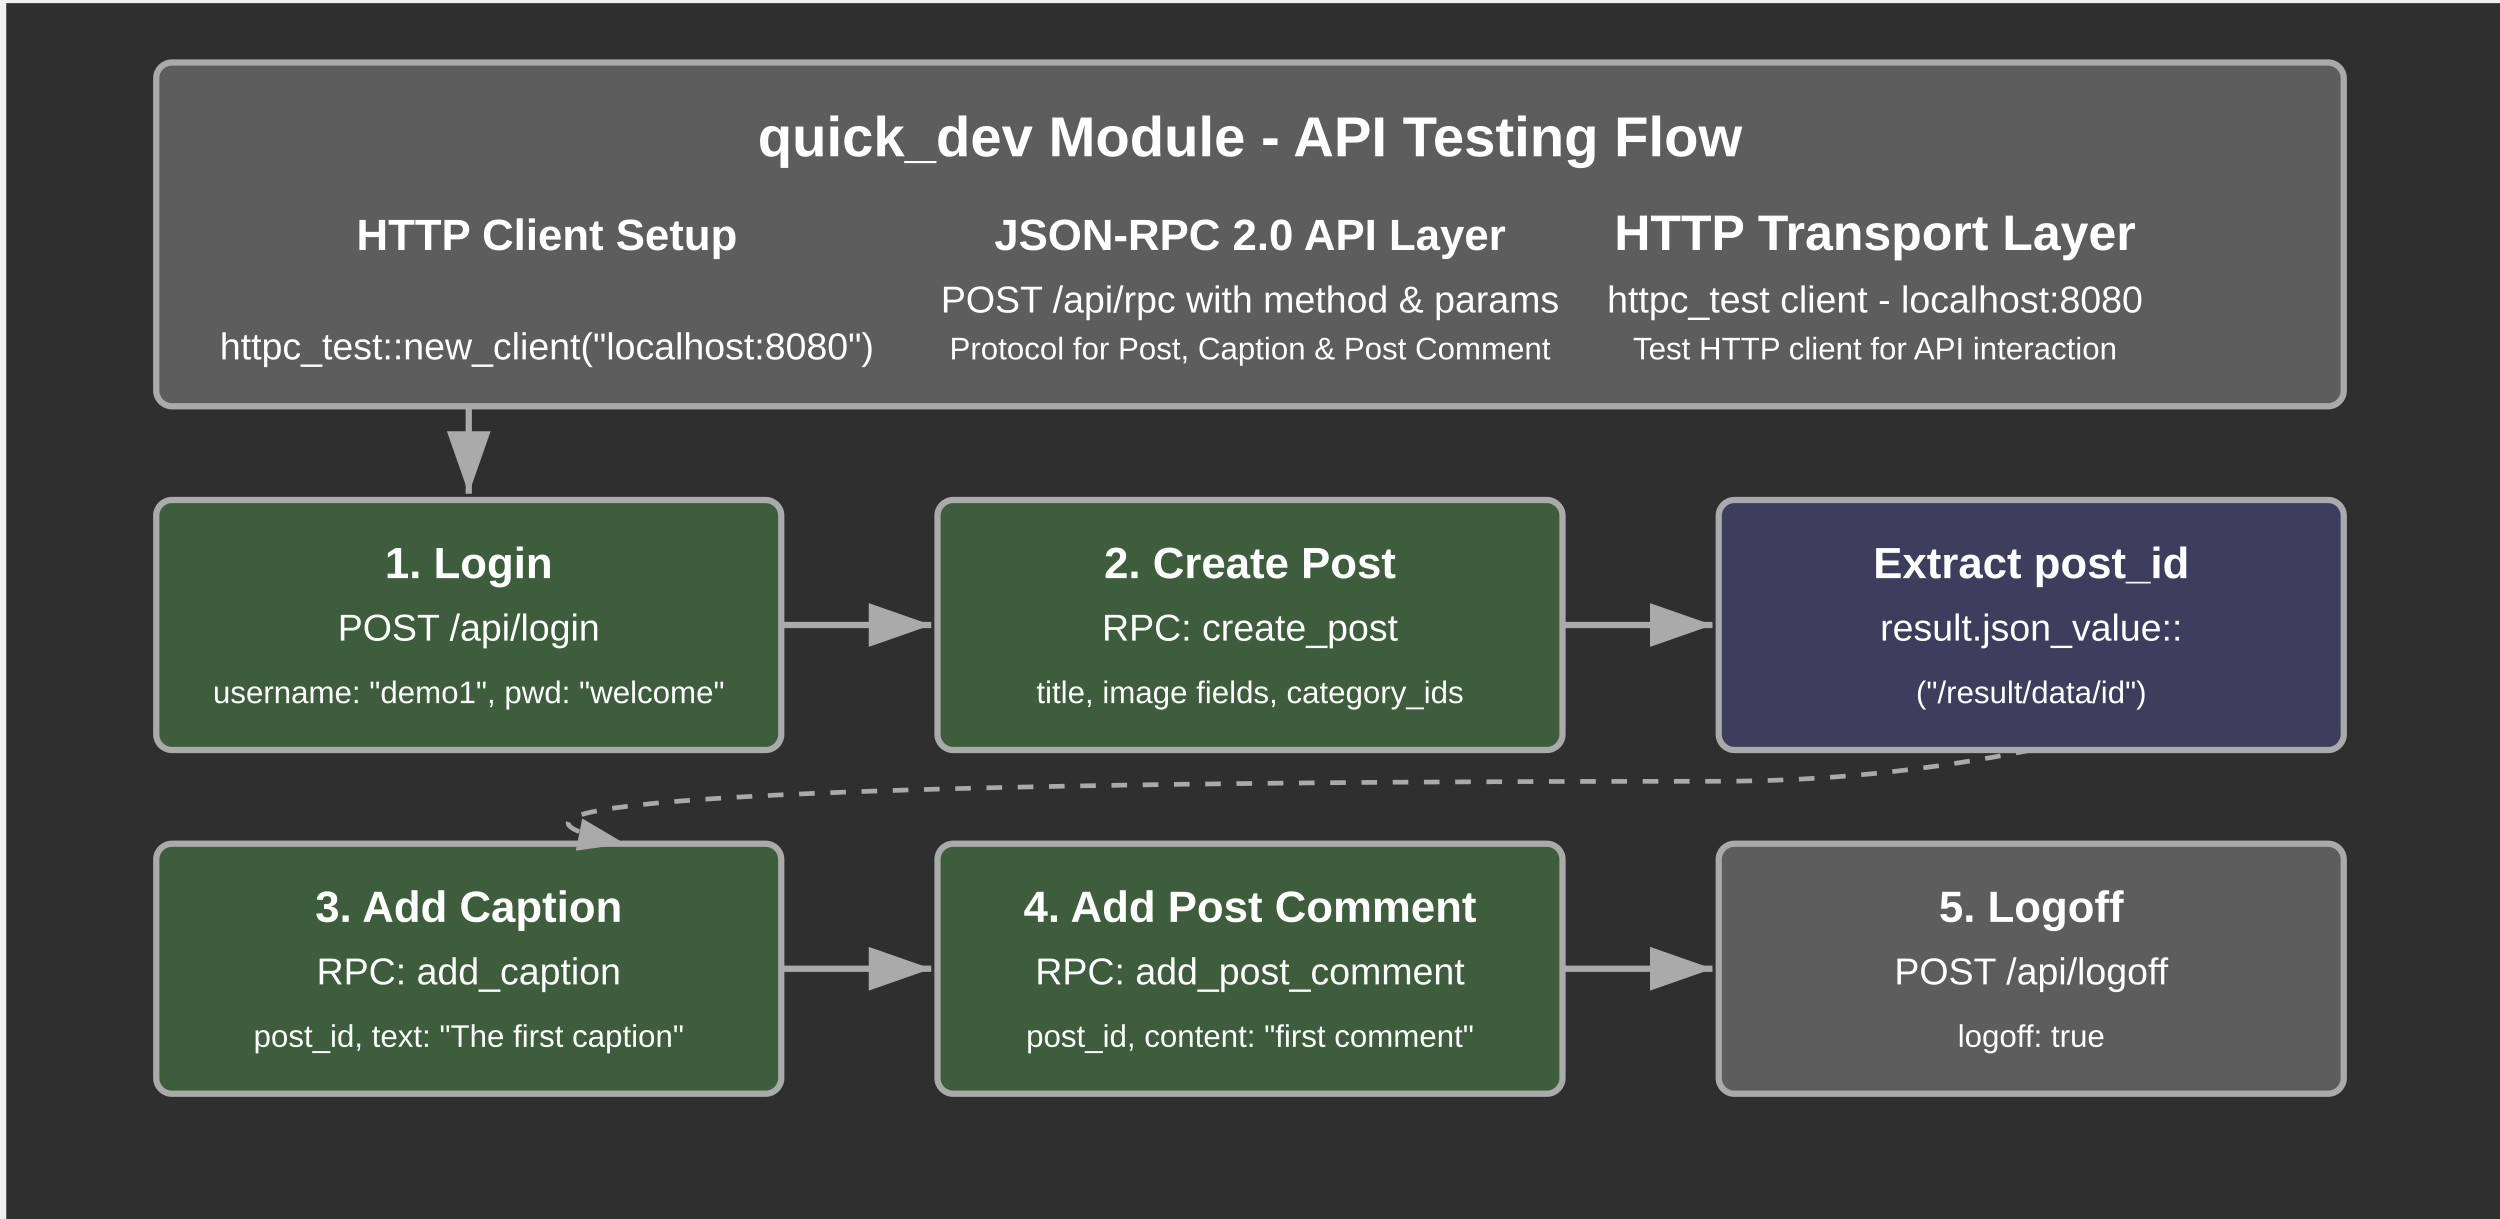
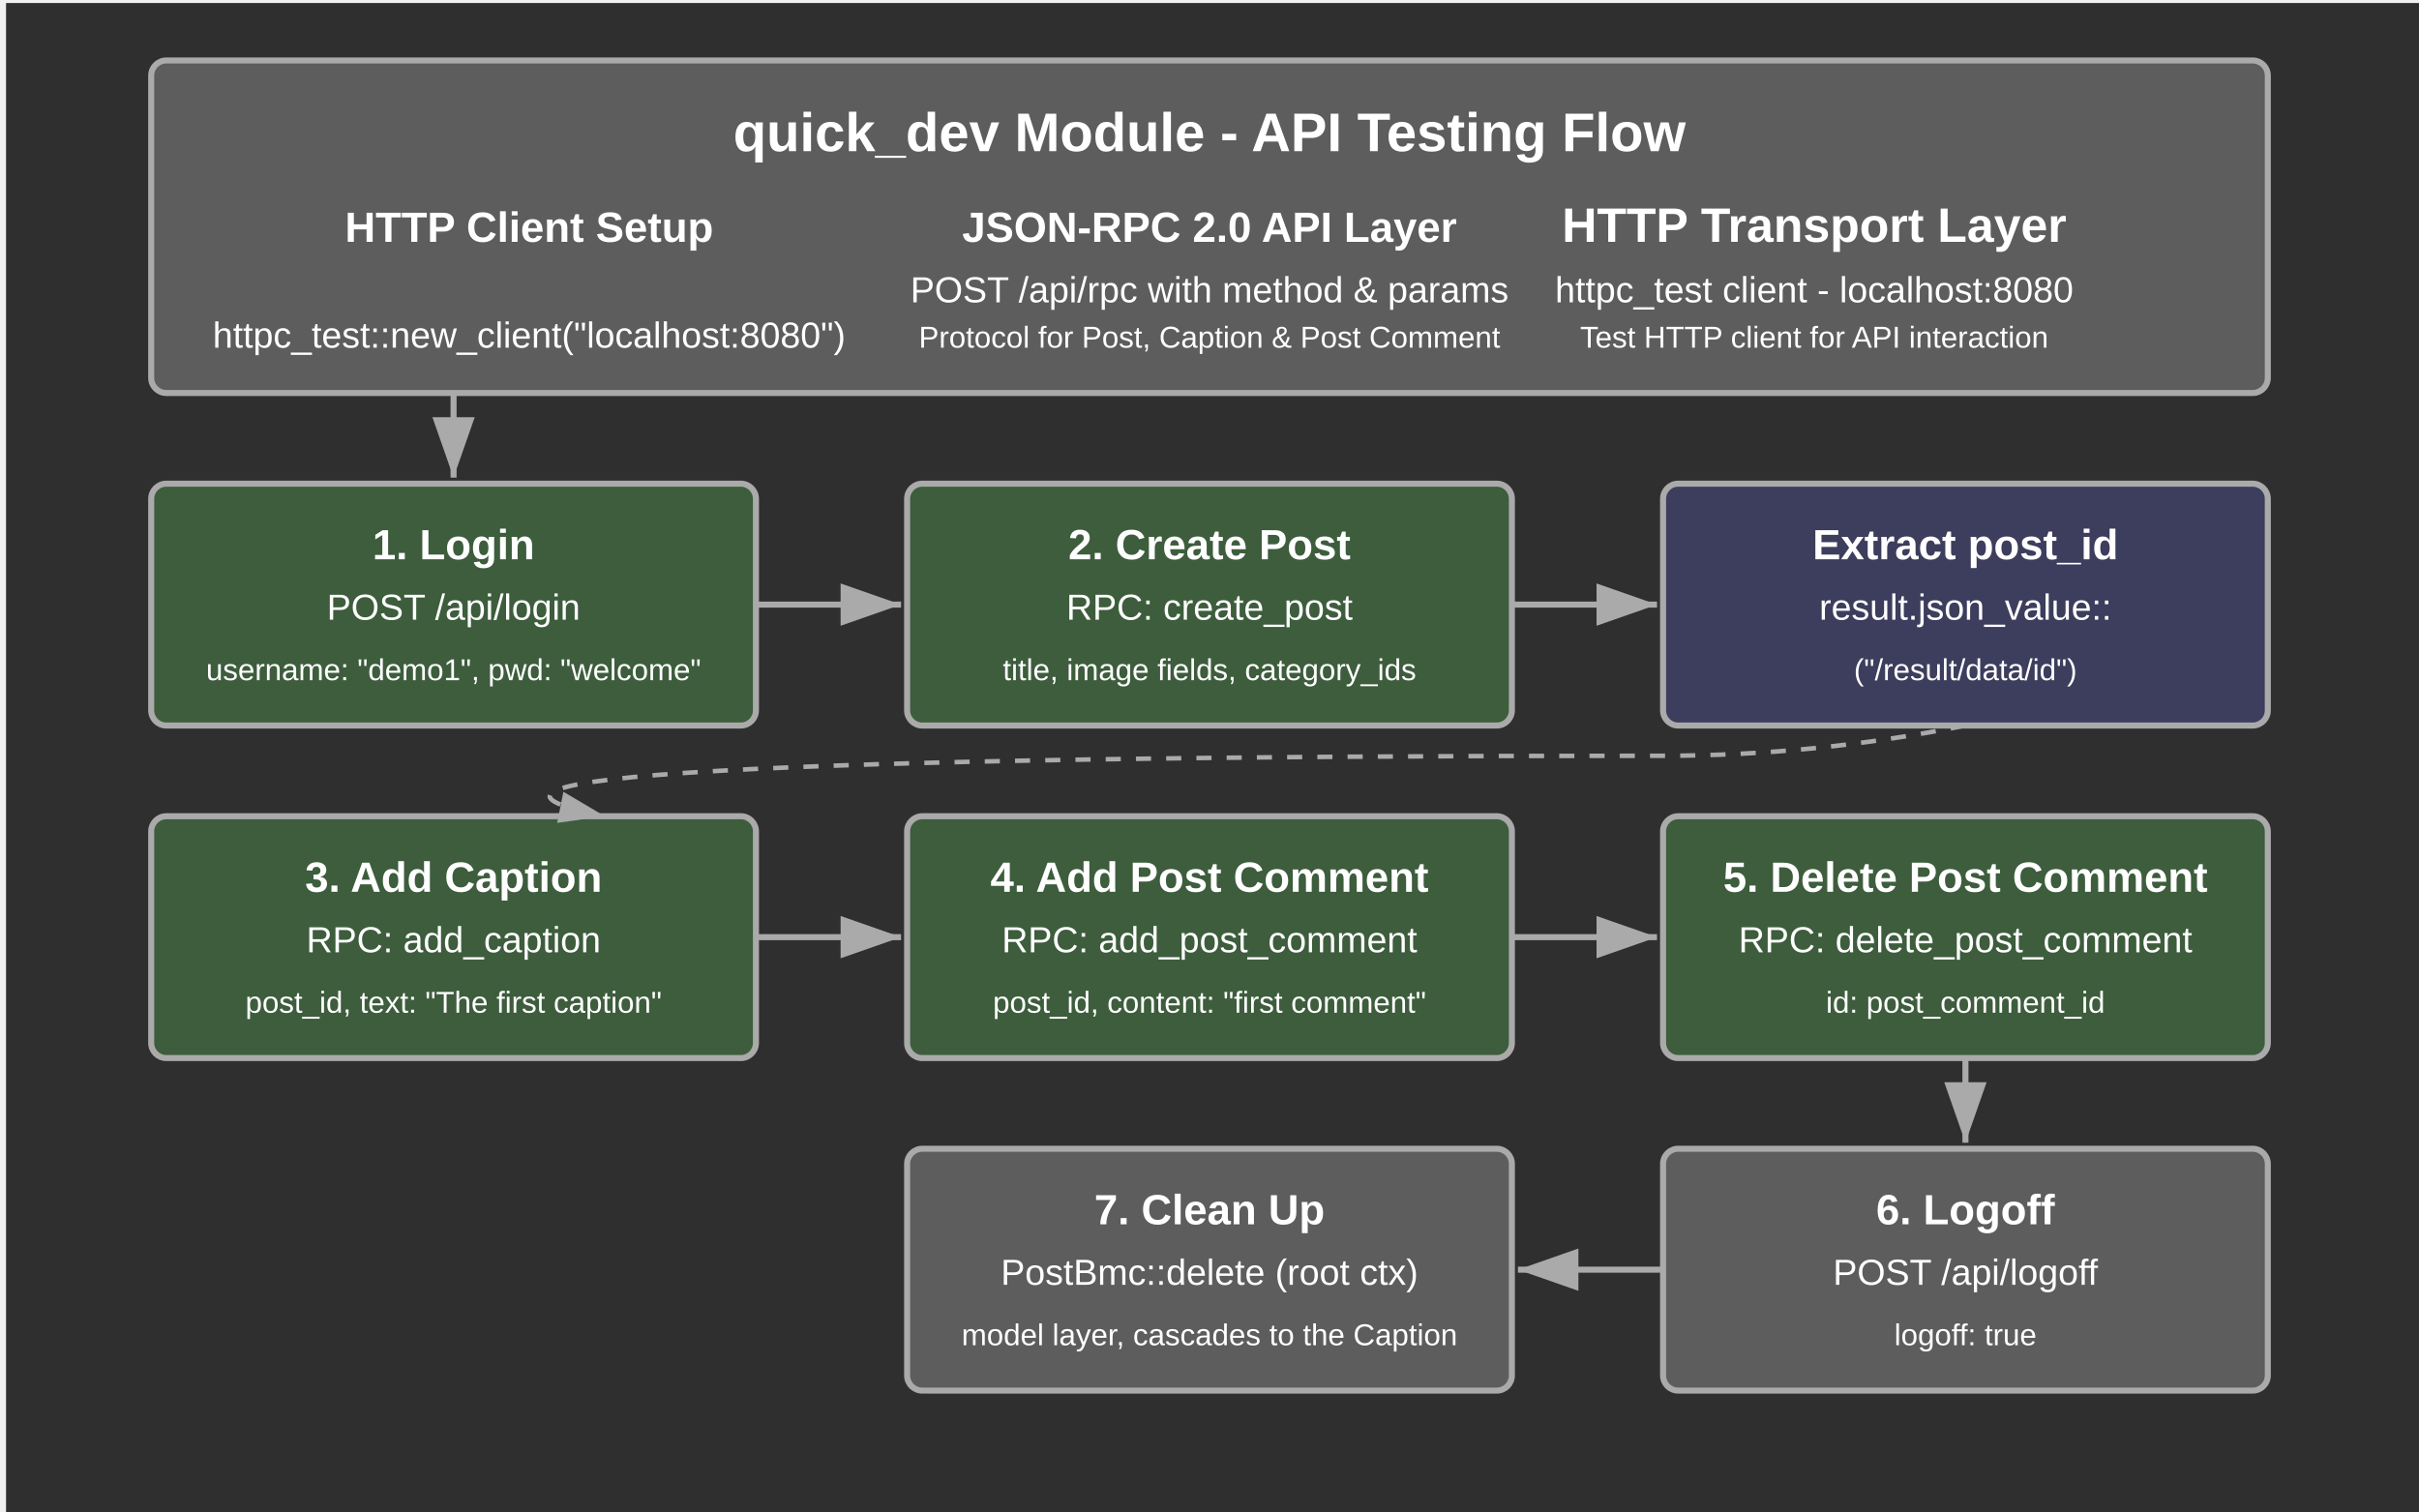
- <svg xmlns="http://www.w3.org/2000/svg" width="800" height="390">
+ <svg xmlns="http://www.w3.org/2000/svg" width="800" height="500">
  <defs>
    <style>
      .bg { fill: #2f2f2f; }
      .arrow-fill { fill: #AAA; }
      .stroke-primary { stroke: #AAA; stroke-width: 2; fill: none; }
      .stroke-dashed { stroke: #AAA; stroke-width: 1.5; stroke-dasharray: 5,5; fill: none; }
      .line-primary { stroke: #AAA; stroke-width: 2; }
      .text-title { font-family: Arial, sans-serif; font-size: 18px; font-weight: bold; fill: white; text-anchor: middle; }
      .text-section { font-family: Arial, sans-serif; font-size: 16px; font-weight: bold; fill: white; text-anchor: middle; }
      .text-box-title { font-family: Arial, sans-serif; font-size: 14px; font-weight: bold; fill: white; text-anchor: middle; }
      .text-code { font-family: Arial, sans-serif; font-size: 12px; fill: white; text-anchor: middle; }
      .text-small { font-family: Arial, sans-serif; font-size: 10px; fill: white; text-anchor: middle; }
      .rect-layer { fill: #3D3D3D; }
      .rect-sublayer { fill: #4D4D4D; }
      .rect-process { fill: #5D5D5D; }
      .rect-error { fill: #6D3D3D; }
      .rect-data { fill: #3D5D3D; }
      .rect-extractor { fill: #3D3D5D; }
    </style>
    <marker id="arrowhead" markerWidth="10" markerHeight="7" refX="10" refY="3.5" orient="auto">
      <polygon points="0 0, 10 3.5, 0 7" class="arrow-fill" />
    </marker>
  </defs>
-   <rect width="800" height="390" class="bg" x="2" y="1" />
+   <rect width="800" height="500" class="bg" x="2" y="1" />
  <rect x="50" y="20" width="700" height="110" rx="5" class="stroke-primary rect-process" />
  <text x="400" y="50" class="text-title">quick_dev Module - API Testing Flow</text>
  <text x="175" y="80" class="text-box-title">HTTP Client Setup</text>
  <text x="175" y="115" class="text-code">httpc_test::new_client("localhost:8080")</text>
  <text x="400" y="80" class="text-box-title">JSON-RPC 2.0 API Layer</text>
  <text x="400" y="100" class="text-code">POST /api/rpc with method &amp; params</text>
  <text x="400" y="115" class="text-small">Protocol for Post, Caption &amp; Post Comment</text>
  <text x="600" y="80" class="text-section">HTTP Transport Layer</text>
  <text x="600" y="100" class="text-code">httpc_test client - localhost:8080</text>
  <text x="600" y="115" class="text-small">Test HTTP client for API interaction</text>
  <rect x="50" y="160" width="200" height="80" rx="5" class="stroke-primary rect-data" />
  <text x="150" y="185" class="text-box-title">1. Login</text>
  <text x="150" y="205" class="text-code">POST /api/login</text>
  <text x="150" y="225" class="text-small">username: "demo1", pwd: "welcome"</text>
  <rect x="300" y="160" width="200" height="80" rx="5" class="stroke-primary rect-data" />
  <text x="400" y="185" class="text-box-title">2. Create Post</text>
  <text x="400" y="205" class="text-code">RPC: create_post</text>
  <text x="400" y="225" class="text-small">title, image fields, category_ids</text>
  <rect x="550" y="160" width="200" height="80" rx="5" class="stroke-primary rect-extractor" />
  <text x="650" y="185" class="text-box-title">Extract post_id</text>
  <text x="650" y="205" class="text-code">result.json_value::</text>
  <text x="650" y="225" class="text-small">("/result/data/id")</text>
  <rect x="50" y="270" width="200" height="80" rx="5" class="stroke-primary rect-data" />
  <text x="150" y="295" class="text-box-title">3. Add Caption</text>
  <text x="150" y="315" class="text-code">RPC: add_caption</text>
  <text x="150" y="335" class="text-small">post_id, text: "The first caption"</text>
  <rect x="300" y="270" width="200" height="80" rx="5" class="stroke-primary rect-data" />
  <text x="400" y="295" class="text-box-title">4. Add Post Comment</text>
  <text x="400" y="315" class="text-code">RPC: add_post_comment</text>
  <text x="400" y="335" class="text-small">post_id, content: "first comment"</text>
-   <rect x="550" y="270" width="200" height="80" rx="5" class="stroke-primary rect-process" />
-   <text x="650" y="295" class="text-box-title">5. Logoff</text>
-   <text x="650" y="315" class="text-code">POST /api/logoff</text>
-   <text x="650" y="335" class="text-small">logoff: true</text>
+   <rect x="550" y="270" width="200" height="80" rx="5" class="stroke-primary rect-data" />
+   <text x="650" y="295" class="text-box-title">5. Delete Post Comment</text>
+   <text x="650" y="315" class="text-code">RPC: delete_post_comment</text>
+   <text x="650" y="335" class="text-small">id: post_comment_id</text>
+   <rect x="550" y="380" width="200" height="80" rx="5" class="stroke-primary rect-process" />
+   <text x="650" y="405" class="text-box-title">6. Logoff</text>
+   <text x="650" y="425" class="text-code">POST /api/logoff</text>
+   <text x="650" y="445" class="text-small">logoff: true</text>
+   <rect x="300" y="380" width="200" height="80" rx="5" class="stroke-primary rect-process" />
+   <text x="400" y="405" class="text-box-title">7. Clean Up</text>
+   <text x="400" y="425" class="text-code">PostBmc::delete (root ctx)</text>
+   <text x="400" y="445" class="text-small">model layer, cascades to the Caption</text>
  <line x1="150" y1="130" x2="150" y2="158" class="line-primary" marker-end="url(#arrowhead)" />
  <line x1="250" y1="200" x2="298" y2="200" class="line-primary" marker-end="url(#arrowhead)" />
  <line x1="500" y1="200" x2="548" y2="200" class="line-primary" marker-end="url(#arrowhead)" />
  <path d="M 650 240 Q 600 250 550 250 Q 100 250 200 270" class="stroke-dashed" marker-end="url(#arrowhead)" />
  <line x1="250" y1="310" x2="298" y2="310" class="line-primary" marker-end="url(#arrowhead)" />
  <line x1="500" y1="310" x2="548" y2="310" class="line-primary" marker-end="url(#arrowhead)" />
+   <line x1="650" y1="350" x2="650" y2="378" class="line-primary" marker-end="url(#arrowhead)" />
+   <line x1="550" y1="420" x2="502" y2="420" class="line-primary" marker-end="url(#arrowhead)" />
</svg>
